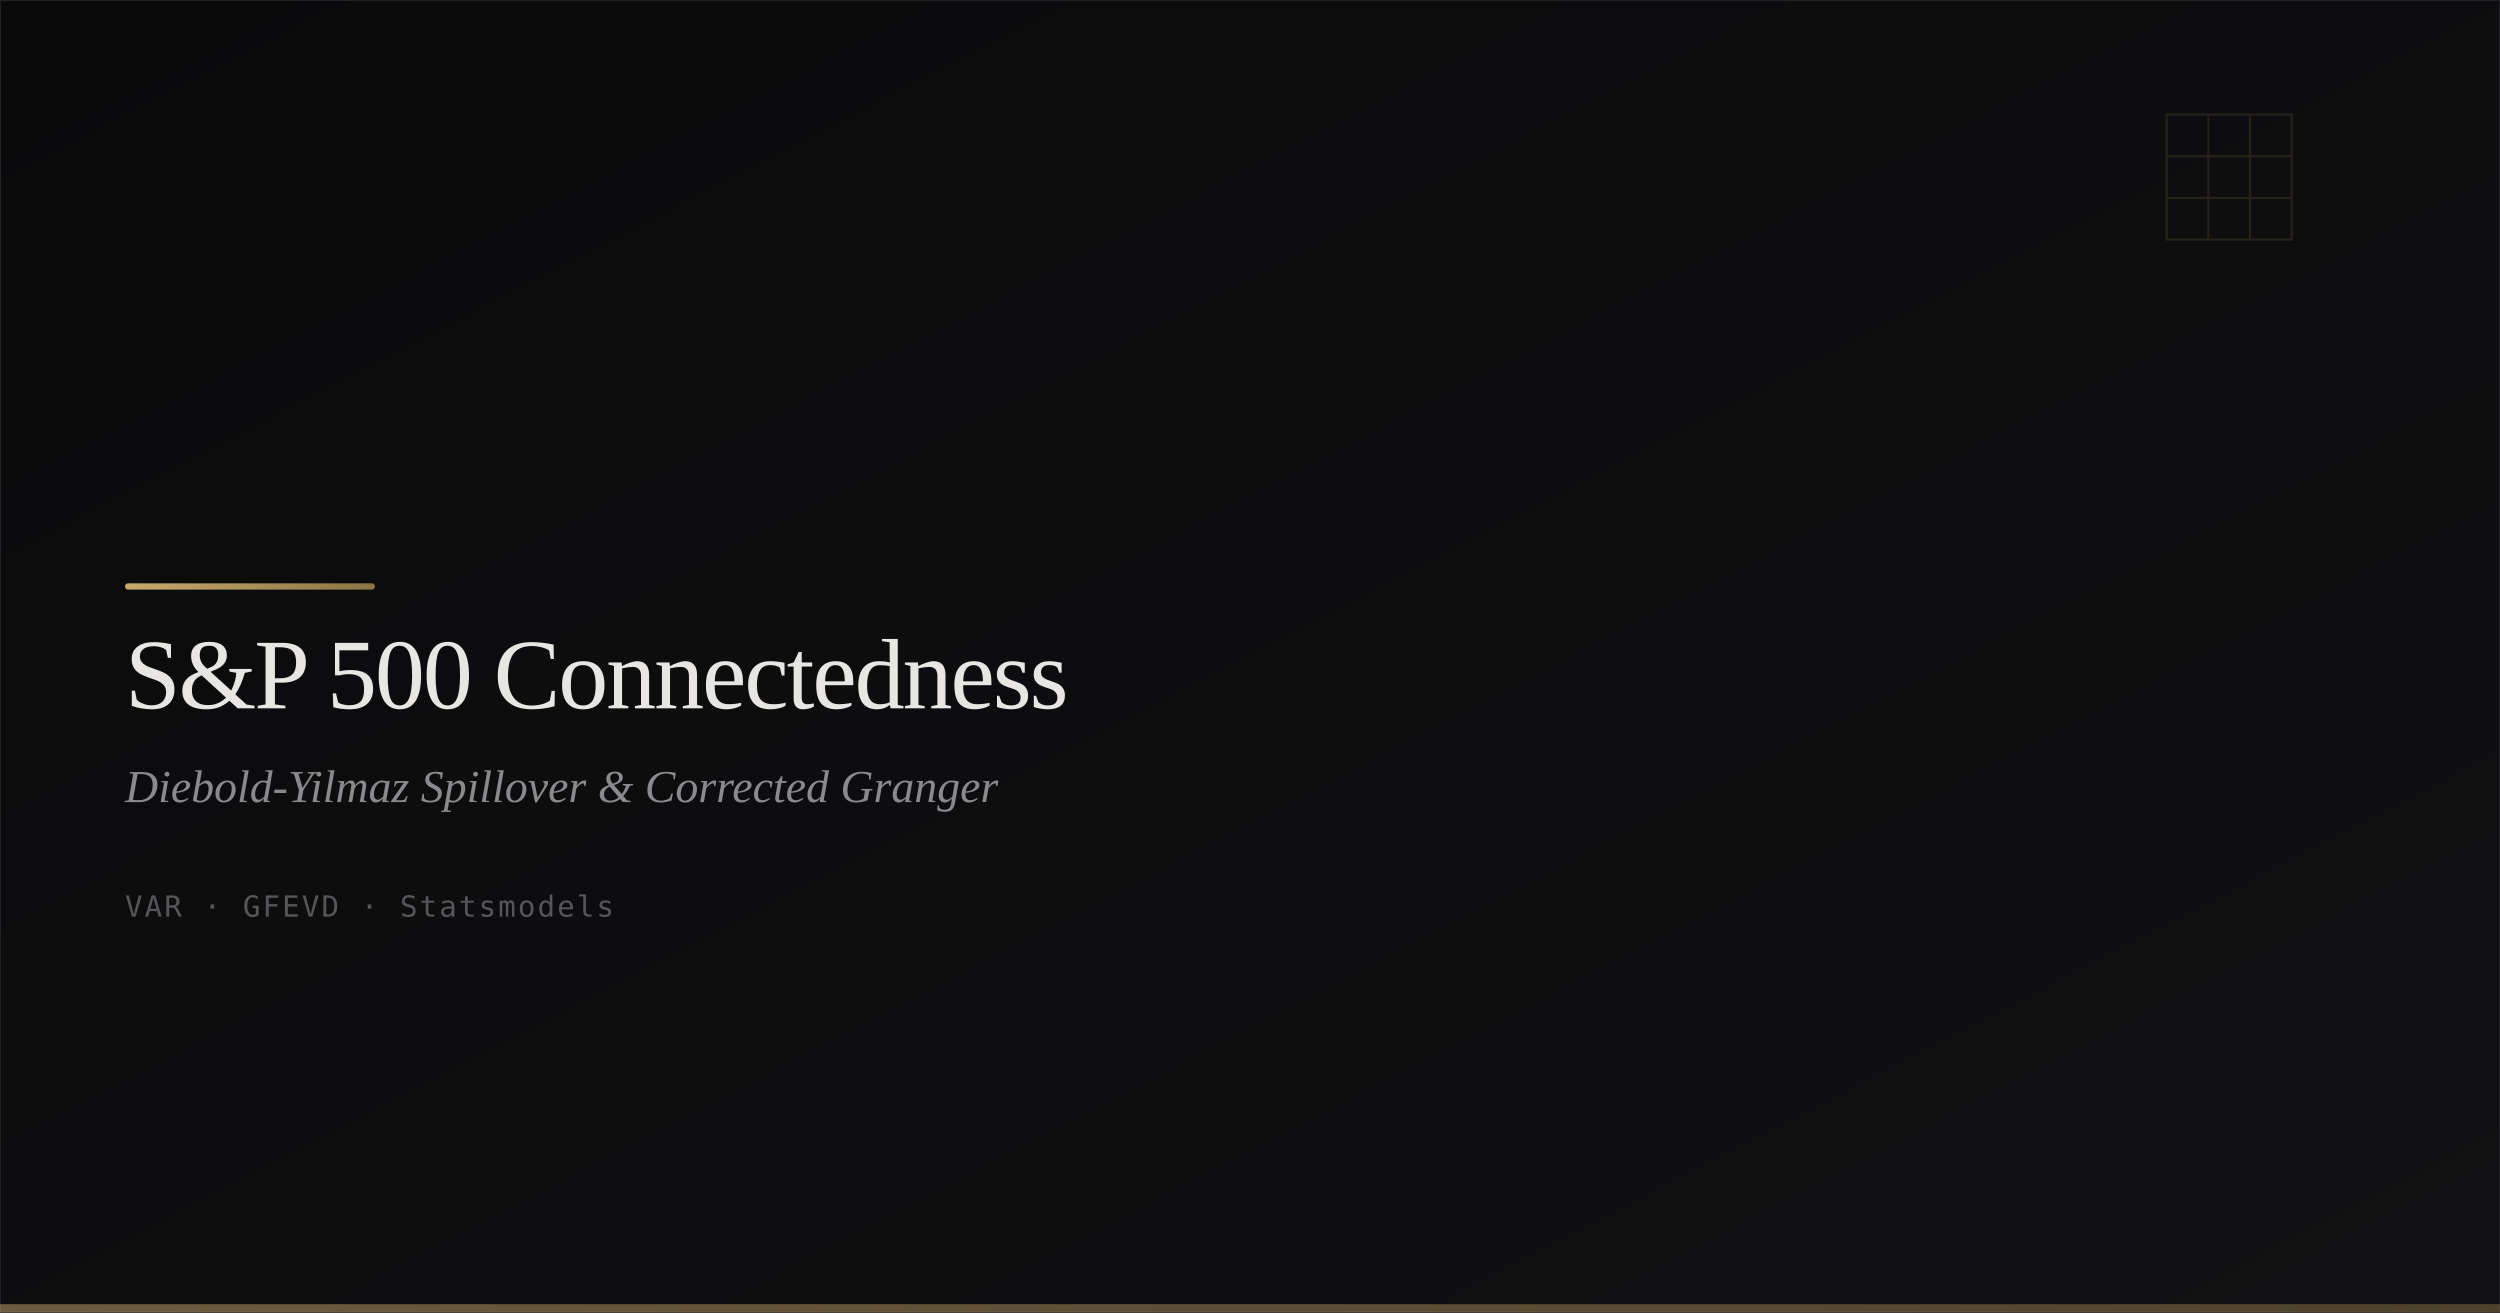
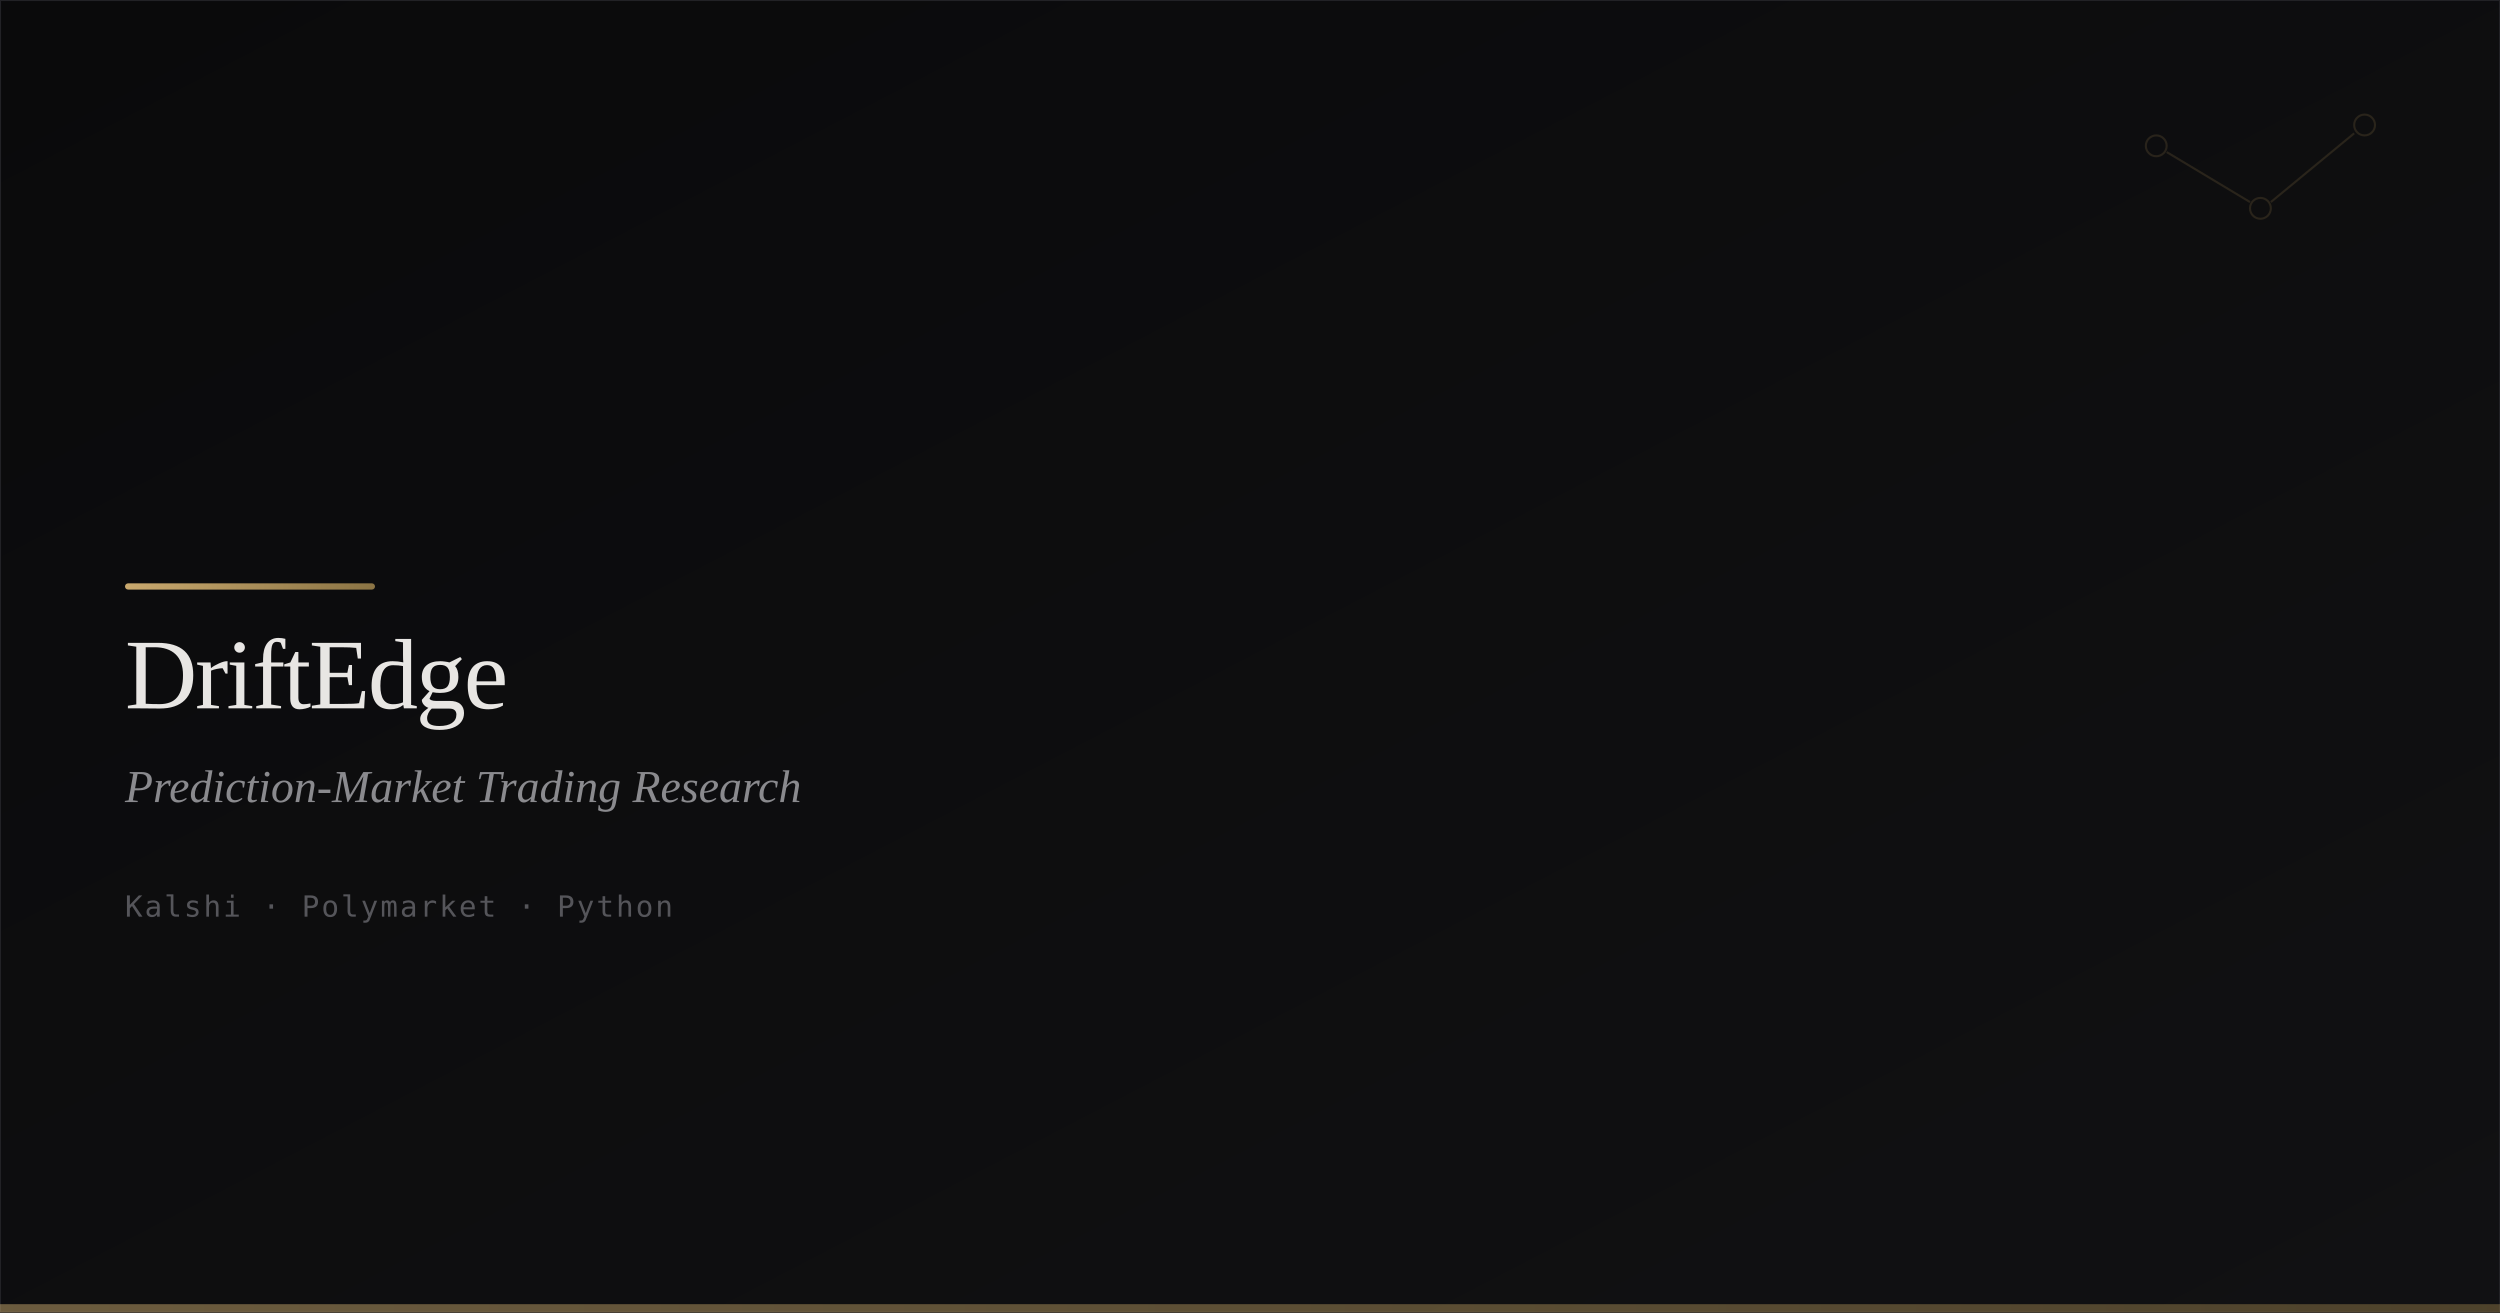
<svg xmlns="http://www.w3.org/2000/svg" viewBox="0 0 1200 630" width="1200" height="630">
  <defs>
    <linearGradient id="bg" x1="0" y1="0" x2="1" y2="1">
      <stop offset="0%" stop-color="#0a0a0b" />
      <stop offset="100%" stop-color="#111113" />
    </linearGradient>
    <linearGradient id="accent" x1="0" y1="0" x2="1" y2="0">
      <stop offset="0%" stop-color="#c9a96e" />
      <stop offset="100%" stop-color="#8b7444" />
    </linearGradient>
  </defs>
  <rect width="1200" height="630" fill="url(#bg)" />
  <rect x="0" y="0" width="1200" height="630" fill="none" stroke="#222226" stroke-width="1" />
-   <g opacity="0.2" stroke="#8b7444" stroke-width="1" fill="none">
-     <rect x="1040" y="55" width="60" height="60" />
-     <line x1="1060" y1="55" x2="1060" y2="115" />
-     <line x1="1080" y1="55" x2="1080" y2="115" />
-     <line x1="1040" y1="75" x2="1100" y2="75" />
-     <line x1="1040" y1="95" x2="1100" y2="95" />
+   <g opacity="0.22" stroke="#8b7444" stroke-width="1" fill="none">
+     <circle cx="1035" cy="70" r="5" />
+     <circle cx="1085" cy="100" r="5" />
+     <circle cx="1135" cy="60" r="5" />
+     <line x1="1040" y1="73" x2="1080" y2="97" />
+     <line x1="1090" y1="97" x2="1130" y2="64" />
  </g>
  <rect x="60" y="280" width="120" height="3" rx="1.5" fill="url(#accent)" />
-   <text x="60" y="340" font-family="Georgia, 'Times New Roman', serif" font-size="48" font-weight="400" fill="#e8e6e3" letter-spacing="-1">S&amp;P 500 Connectedness</text>
-   <text x="60" y="385" font-family="Georgia, 'Times New Roman', serif" font-size="22" font-weight="400" font-style="italic" fill="#8a8a8e">Diebold-Yilmaz Spillover &amp; Corrected Granger</text>
-   <text x="60" y="440" font-family="monospace" font-size="14" fill="#55555a" letter-spacing="1">VAR · GFEVD · Statsmodels</text>
+   <text x="60" y="340" font-family="Georgia, 'Times New Roman', serif" font-size="48" font-weight="400" fill="#e8e6e3" letter-spacing="-1">DriftEdge</text>
+   <text x="60" y="385" font-family="Georgia, 'Times New Roman', serif" font-size="22" font-weight="400" font-style="italic" fill="#8a8a8e">Prediction-Market Trading Research</text>
+   <text x="60" y="440" font-family="monospace" font-size="14" fill="#55555a" letter-spacing="1">Kalshi · Polymarket · Python</text>
  <rect x="0" y="626" width="1200" height="4" fill="url(#accent)" opacity="0.5" />
</svg>
